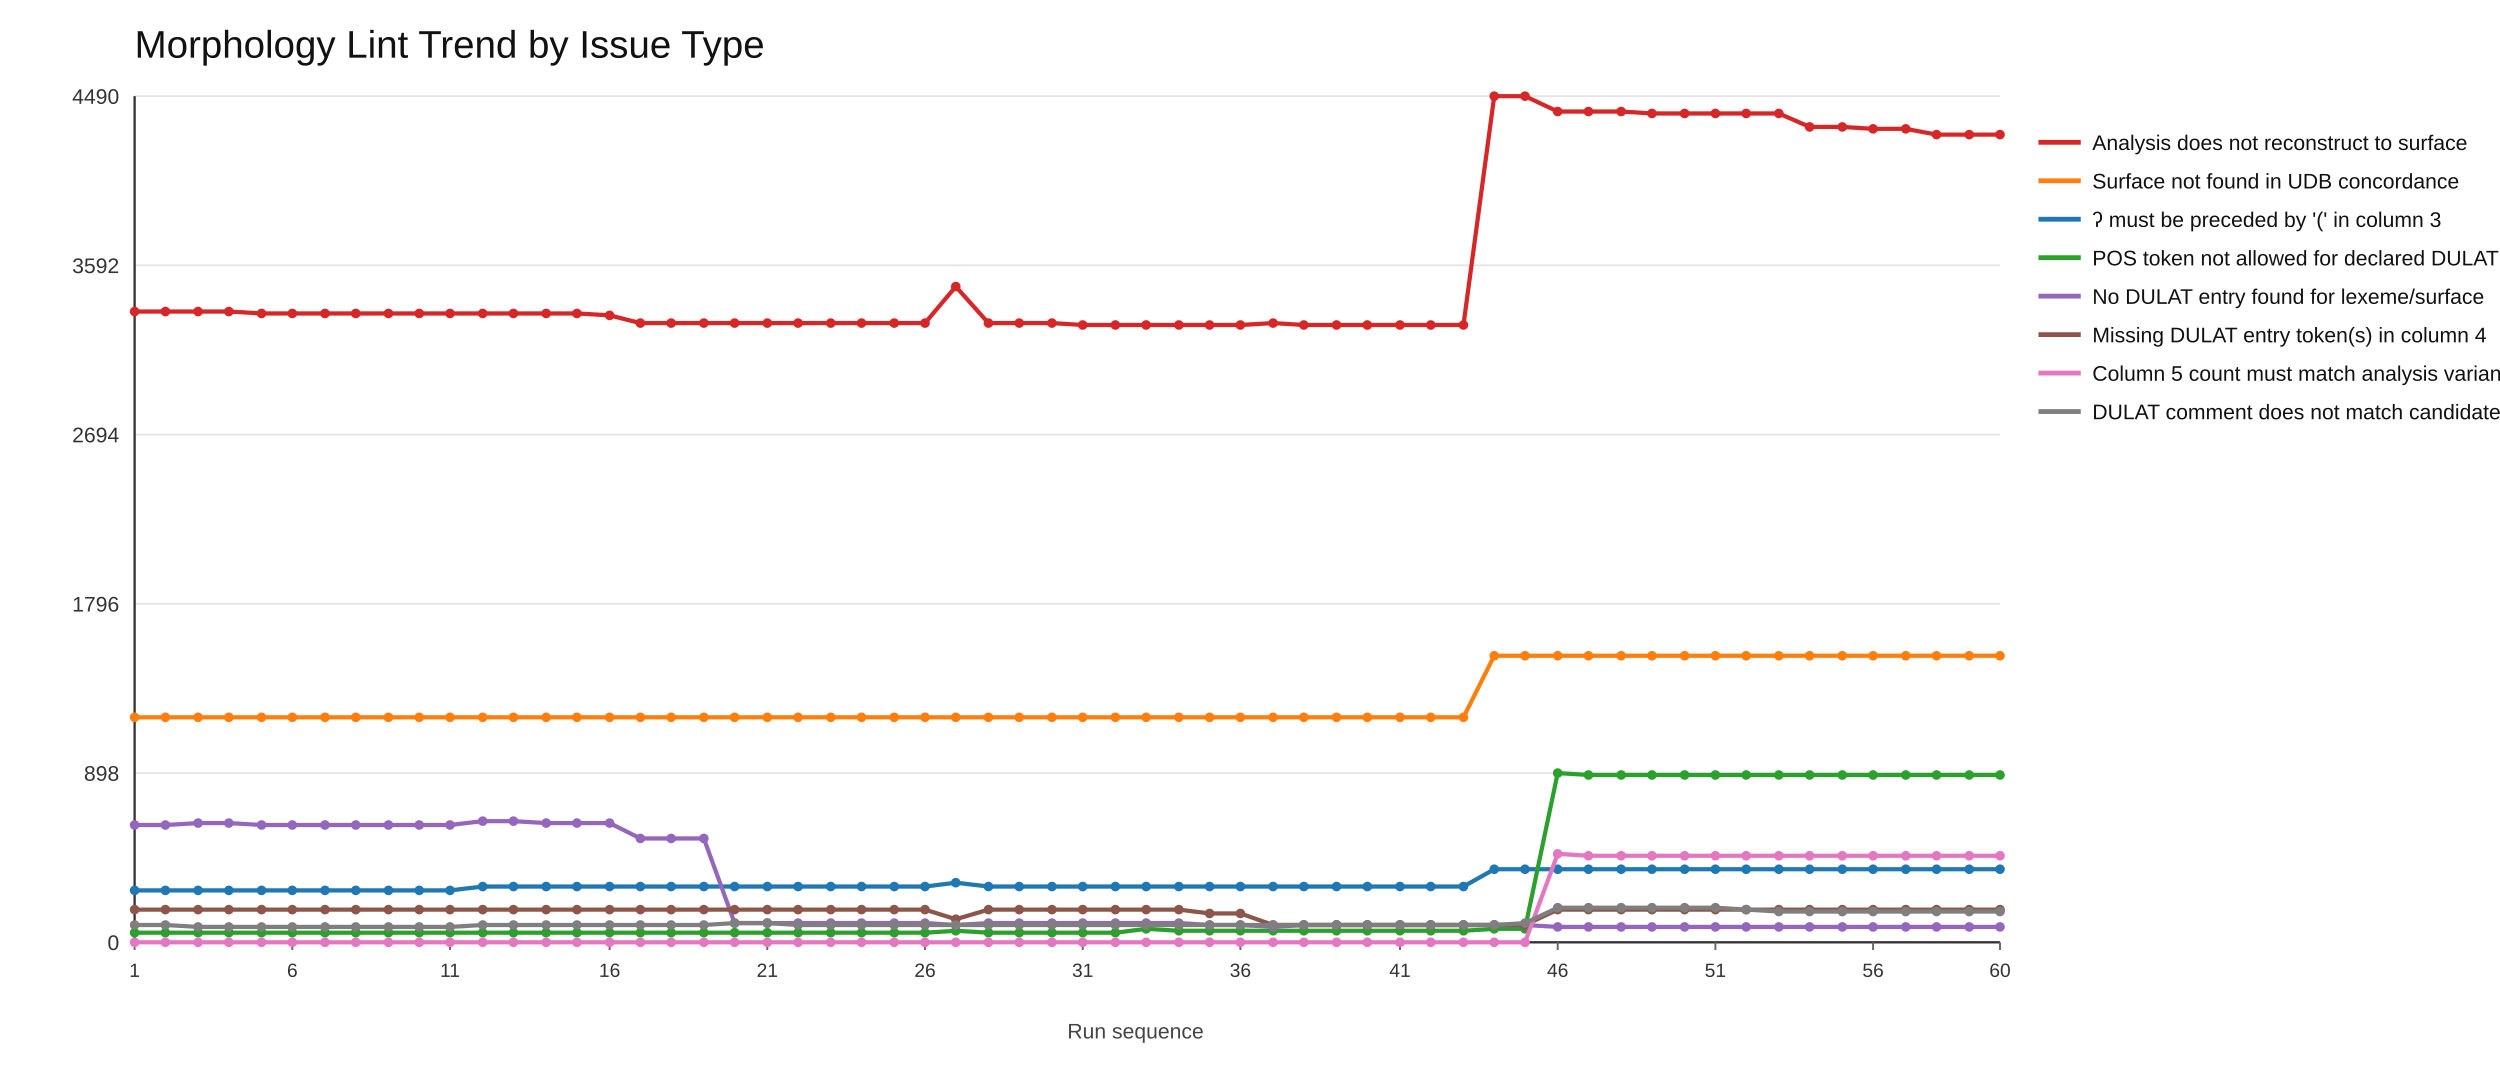
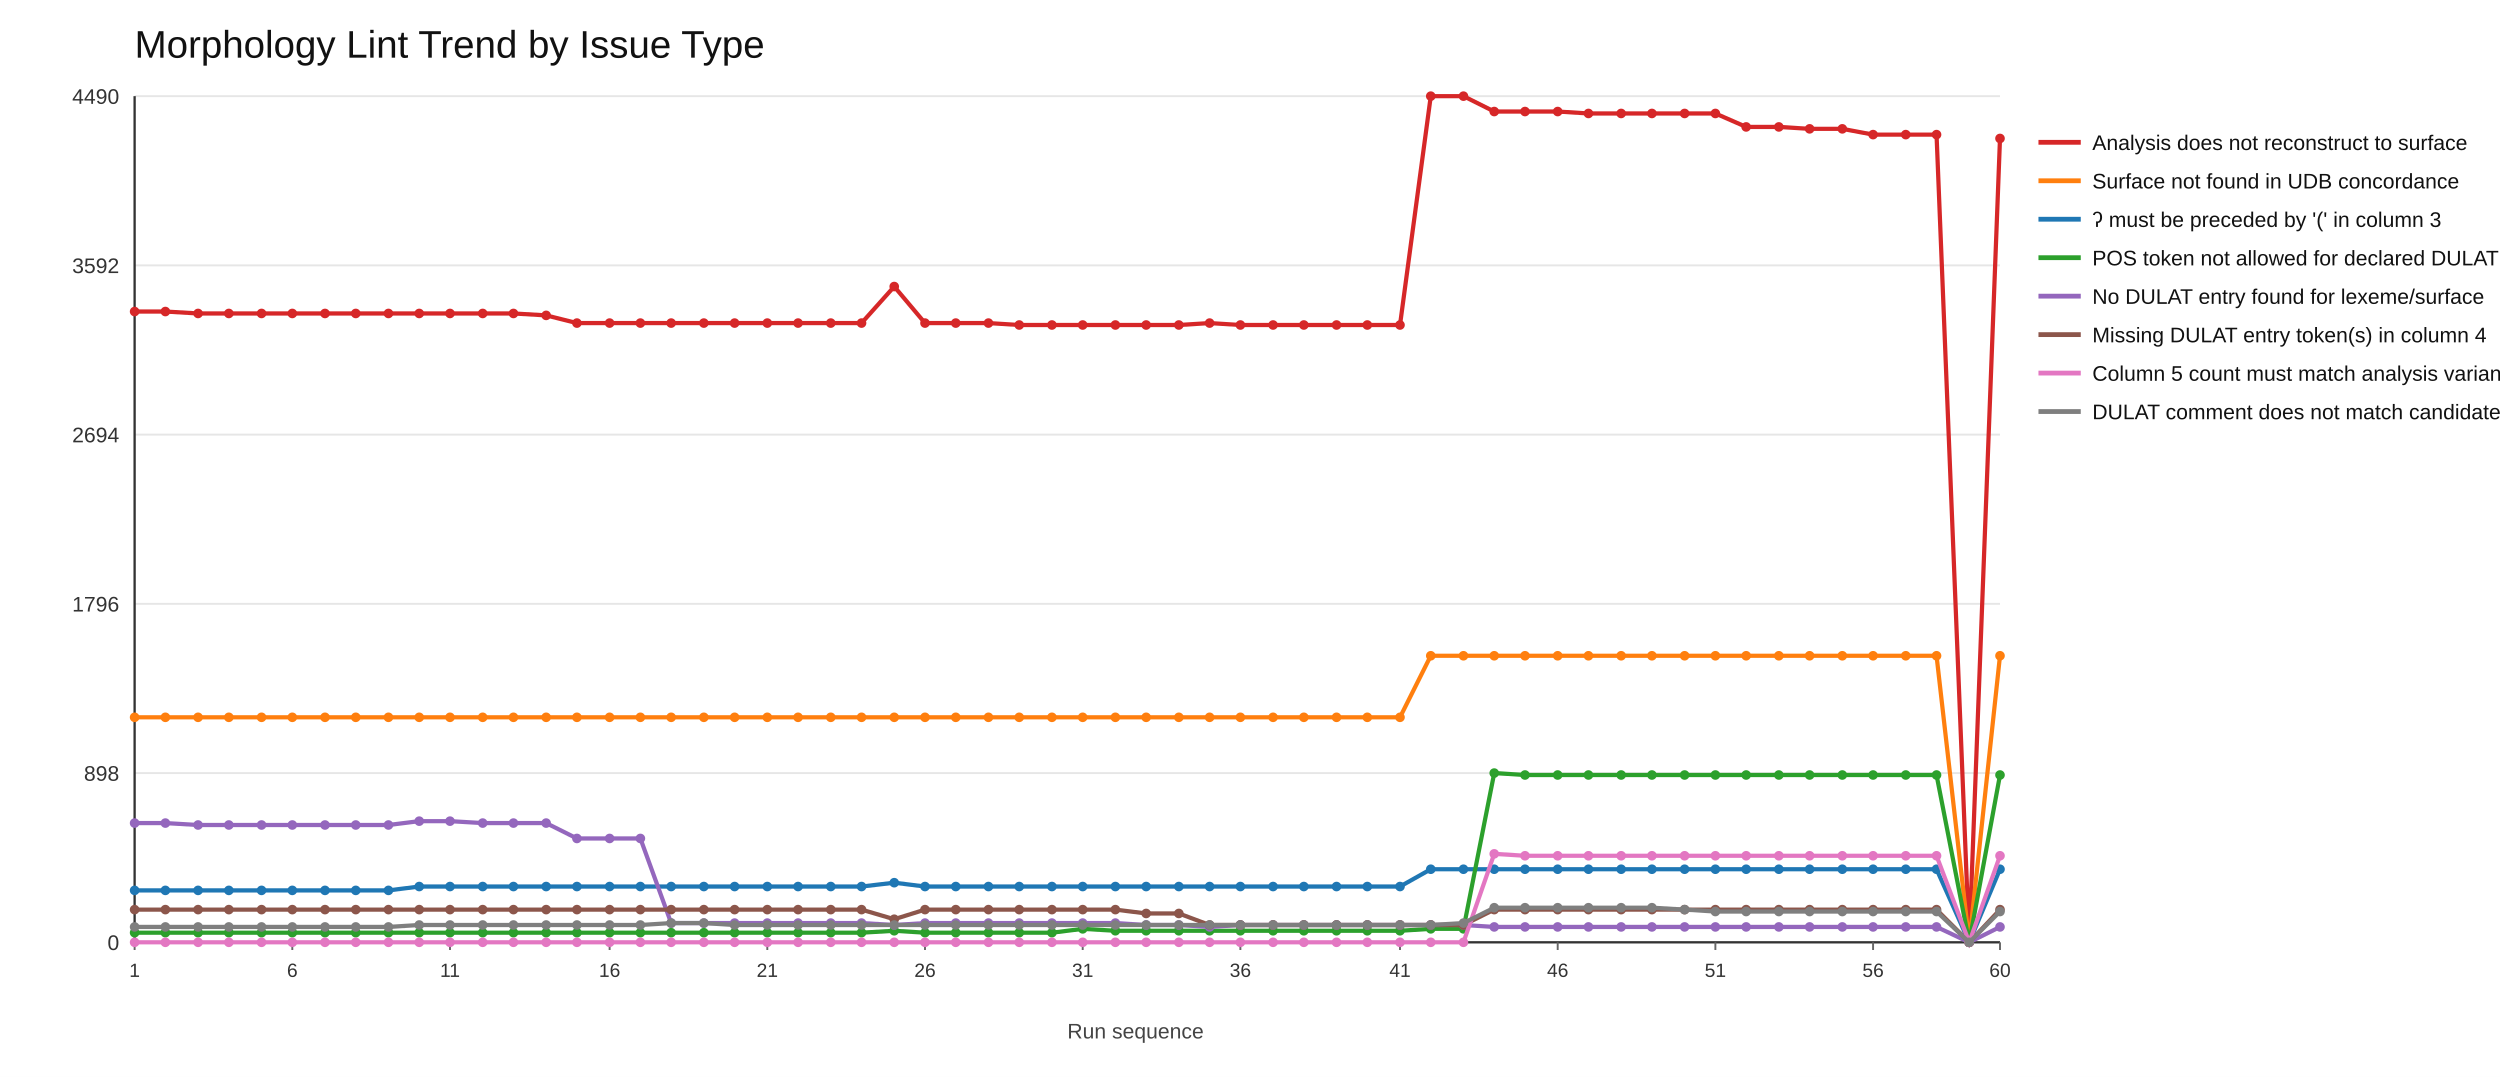
<svg xmlns="http://www.w3.org/2000/svg" width="1300" height="560">
  <rect x="0" y="0" width="1300" height="560" fill="#ffffff" />
  <text x="70" y="30" font-size="20" font-family="Arial" fill="#111">Morphology Lint Trend by Issue Type</text>
  <line x1="70" y1="490" x2="1040" y2="490" stroke="#e6e6e6" stroke-width="1" />
  <text x="62" y="494" font-size="11" font-family="Arial" fill="#333" text-anchor="end">0</text>
  <line x1="70" y1="402" x2="1040" y2="402" stroke="#e6e6e6" stroke-width="1" />
  <text x="62" y="406" font-size="11" font-family="Arial" fill="#333" text-anchor="end">898</text>
  <line x1="70" y1="314" x2="1040" y2="314" stroke="#e6e6e6" stroke-width="1" />
  <text x="62" y="318" font-size="11" font-family="Arial" fill="#333" text-anchor="end">1796</text>
  <line x1="70" y1="226" x2="1040" y2="226" stroke="#e6e6e6" stroke-width="1" />
  <text x="62" y="230" font-size="11" font-family="Arial" fill="#333" text-anchor="end">2694</text>
  <line x1="70" y1="138" x2="1040" y2="138" stroke="#e6e6e6" stroke-width="1" />
  <text x="62" y="142" font-size="11" font-family="Arial" fill="#333" text-anchor="end">3592</text>
  <line x1="70" y1="50" x2="1040" y2="50" stroke="#e6e6e6" stroke-width="1" />
  <text x="62" y="54" font-size="11" font-family="Arial" fill="#333" text-anchor="end">4490</text>
  <line x1="70" y1="490" x2="1040" y2="490" stroke="#333" stroke-width="1.2" />
  <line x1="70" y1="50" x2="70" y2="490" stroke="#333" stroke-width="1.2" />
  <line x1="70" y1="490" x2="70" y2="494" stroke="#666" stroke-width="1" />
  <text x="70" y="508" font-size="10" font-family="Arial" fill="#333" text-anchor="middle">1</text>
  <line x1="152" y1="490" x2="152" y2="494" stroke="#666" stroke-width="1" />
  <text x="152" y="508" font-size="10" font-family="Arial" fill="#333" text-anchor="middle">6</text>
  <line x1="234" y1="490" x2="234" y2="494" stroke="#666" stroke-width="1" />
  <text x="234" y="508" font-size="10" font-family="Arial" fill="#333" text-anchor="middle">11</text>
  <line x1="317" y1="490" x2="317" y2="494" stroke="#666" stroke-width="1" />
  <text x="317" y="508" font-size="10" font-family="Arial" fill="#333" text-anchor="middle">16</text>
  <line x1="399" y1="490" x2="399" y2="494" stroke="#666" stroke-width="1" />
  <text x="399" y="508" font-size="10" font-family="Arial" fill="#333" text-anchor="middle">21</text>
  <line x1="481" y1="490" x2="481" y2="494" stroke="#666" stroke-width="1" />
  <text x="481" y="508" font-size="10" font-family="Arial" fill="#333" text-anchor="middle">26</text>
  <line x1="563" y1="490" x2="563" y2="494" stroke="#666" stroke-width="1" />
  <text x="563" y="508" font-size="10" font-family="Arial" fill="#333" text-anchor="middle">31</text>
  <line x1="645" y1="490" x2="645" y2="494" stroke="#666" stroke-width="1" />
  <text x="645" y="508" font-size="10" font-family="Arial" fill="#333" text-anchor="middle">36</text>
  <line x1="728" y1="490" x2="728" y2="494" stroke="#666" stroke-width="1" />
  <text x="728" y="508" font-size="10" font-family="Arial" fill="#333" text-anchor="middle">41</text>
  <line x1="810" y1="490" x2="810" y2="494" stroke="#666" stroke-width="1" />
  <text x="810" y="508" font-size="10" font-family="Arial" fill="#333" text-anchor="middle">46</text>
  <line x1="892" y1="490" x2="892" y2="494" stroke="#666" stroke-width="1" />
  <text x="892" y="508" font-size="10" font-family="Arial" fill="#333" text-anchor="middle">51</text>
  <line x1="974" y1="490" x2="974" y2="494" stroke="#666" stroke-width="1" />
  <text x="974" y="508" font-size="10" font-family="Arial" fill="#333" text-anchor="middle">56</text>
  <line x1="1040" y1="490" x2="1040" y2="494" stroke="#666" stroke-width="1" />
  <text x="1040" y="508" font-size="10" font-family="Arial" fill="#333" text-anchor="middle">60</text>
-   <polyline fill="none" stroke="#d62728" stroke-width="2.2" points="70,162 86,162 103,162 119,162 136,163 152,163 169,163 185,163 202,163 218,163 234,163 251,163 267,163 284,163 300,163 317,164 333,168 349,168 366,168 382,168 399,168 415,168 432,168 448,168 465,168 481,168 497,149 514,168 530,168 547,168 563,169 580,169 596,169 613,169 629,169 645,169 662,168 678,169 695,169 711,169 728,169 744,169 761,169 777,50 793,50 810,58 826,58 843,58 859,59 876,59 892,59 908,59 925,59 941,66 958,66 974,67 991,67 1007,70 1024,70 1040,70" />
+   <polyline fill="none" stroke="#d62728" stroke-width="2.2" points="70,162 86,162 103,163 119,163 136,163 152,163 169,163 185,163 202,163 218,163 234,163 251,163 267,163 284,164 300,168 317,168 333,168 349,168 366,168 382,168 399,168 415,168 432,168 448,168 465,149 481,168 497,168 514,168 530,169 547,169 563,169 580,169 596,169 613,169 629,168 645,169 662,169 678,169 695,169 711,169 728,169 744,50 761,50 777,58 793,58 810,58 826,59 843,59 859,59 876,59 892,59 908,66 925,66 941,67 958,67 974,70 991,70 1007,70 1024,490 1040,72" />
  <circle cx="70" cy="162" r="2.5" fill="#d62728" />
  <circle cx="86" cy="162" r="2.5" fill="#d62728" />
-   <circle cx="103" cy="162" r="2.5" fill="#d62728" />
-   <circle cx="119" cy="162" r="2.5" fill="#d62728" />
+   <circle cx="103" cy="163" r="2.5" fill="#d62728" />
+   <circle cx="119" cy="163" r="2.5" fill="#d62728" />
  <circle cx="136" cy="163" r="2.5" fill="#d62728" />
  <circle cx="152" cy="163" r="2.5" fill="#d62728" />
  <circle cx="169" cy="163" r="2.5" fill="#d62728" />
  <circle cx="185" cy="163" r="2.5" fill="#d62728" />
  <circle cx="202" cy="163" r="2.5" fill="#d62728" />
  <circle cx="218" cy="163" r="2.5" fill="#d62728" />
  <circle cx="234" cy="163" r="2.5" fill="#d62728" />
  <circle cx="251" cy="163" r="2.5" fill="#d62728" />
  <circle cx="267" cy="163" r="2.5" fill="#d62728" />
-   <circle cx="284" cy="163" r="2.5" fill="#d62728" />
-   <circle cx="300" cy="163" r="2.5" fill="#d62728" />
-   <circle cx="317" cy="164" r="2.5" fill="#d62728" />
+   <circle cx="284" cy="164" r="2.5" fill="#d62728" />
+   <circle cx="300" cy="168" r="2.5" fill="#d62728" />
+   <circle cx="317" cy="168" r="2.5" fill="#d62728" />
  <circle cx="333" cy="168" r="2.5" fill="#d62728" />
  <circle cx="349" cy="168" r="2.5" fill="#d62728" />
  <circle cx="366" cy="168" r="2.5" fill="#d62728" />
  <circle cx="382" cy="168" r="2.5" fill="#d62728" />
  <circle cx="399" cy="168" r="2.5" fill="#d62728" />
  <circle cx="415" cy="168" r="2.5" fill="#d62728" />
  <circle cx="432" cy="168" r="2.5" fill="#d62728" />
  <circle cx="448" cy="168" r="2.5" fill="#d62728" />
-   <circle cx="465" cy="168" r="2.5" fill="#d62728" />
+   <circle cx="465" cy="149" r="2.5" fill="#d62728" />
  <circle cx="481" cy="168" r="2.5" fill="#d62728" />
-   <circle cx="497" cy="149" r="2.5" fill="#d62728" />
+   <circle cx="497" cy="168" r="2.5" fill="#d62728" />
  <circle cx="514" cy="168" r="2.5" fill="#d62728" />
-   <circle cx="530" cy="168" r="2.5" fill="#d62728" />
-   <circle cx="547" cy="168" r="2.5" fill="#d62728" />
+   <circle cx="530" cy="169" r="2.5" fill="#d62728" />
+   <circle cx="547" cy="169" r="2.5" fill="#d62728" />
  <circle cx="563" cy="169" r="2.5" fill="#d62728" />
  <circle cx="580" cy="169" r="2.5" fill="#d62728" />
  <circle cx="596" cy="169" r="2.5" fill="#d62728" />
  <circle cx="613" cy="169" r="2.5" fill="#d62728" />
-   <circle cx="629" cy="169" r="2.5" fill="#d62728" />
+   <circle cx="629" cy="168" r="2.5" fill="#d62728" />
  <circle cx="645" cy="169" r="2.5" fill="#d62728" />
-   <circle cx="662" cy="168" r="2.5" fill="#d62728" />
+   <circle cx="662" cy="169" r="2.5" fill="#d62728" />
  <circle cx="678" cy="169" r="2.5" fill="#d62728" />
  <circle cx="695" cy="169" r="2.5" fill="#d62728" />
  <circle cx="711" cy="169" r="2.5" fill="#d62728" />
  <circle cx="728" cy="169" r="2.5" fill="#d62728" />
-   <circle cx="744" cy="169" r="2.5" fill="#d62728" />
-   <circle cx="761" cy="169" r="2.5" fill="#d62728" />
-   <circle cx="777" cy="50" r="2.5" fill="#d62728" />
-   <circle cx="793" cy="50" r="2.5" fill="#d62728" />
+   <circle cx="744" cy="50" r="2.5" fill="#d62728" />
+   <circle cx="761" cy="50" r="2.5" fill="#d62728" />
+   <circle cx="777" cy="58" r="2.5" fill="#d62728" />
+   <circle cx="793" cy="58" r="2.5" fill="#d62728" />
  <circle cx="810" cy="58" r="2.5" fill="#d62728" />
-   <circle cx="826" cy="58" r="2.5" fill="#d62728" />
-   <circle cx="843" cy="58" r="2.5" fill="#d62728" />
+   <circle cx="826" cy="59" r="2.5" fill="#d62728" />
+   <circle cx="843" cy="59" r="2.5" fill="#d62728" />
  <circle cx="859" cy="59" r="2.5" fill="#d62728" />
  <circle cx="876" cy="59" r="2.5" fill="#d62728" />
  <circle cx="892" cy="59" r="2.5" fill="#d62728" />
-   <circle cx="908" cy="59" r="2.5" fill="#d62728" />
-   <circle cx="925" cy="59" r="2.5" fill="#d62728" />
-   <circle cx="941" cy="66" r="2.5" fill="#d62728" />
-   <circle cx="958" cy="66" r="2.5" fill="#d62728" />
-   <circle cx="974" cy="67" r="2.5" fill="#d62728" />
-   <circle cx="991" cy="67" r="2.5" fill="#d62728" />
+   <circle cx="908" cy="66" r="2.5" fill="#d62728" />
+   <circle cx="925" cy="66" r="2.5" fill="#d62728" />
+   <circle cx="941" cy="67" r="2.5" fill="#d62728" />
+   <circle cx="958" cy="67" r="2.5" fill="#d62728" />
+   <circle cx="974" cy="70" r="2.5" fill="#d62728" />
+   <circle cx="991" cy="70" r="2.5" fill="#d62728" />
  <circle cx="1007" cy="70" r="2.5" fill="#d62728" />
-   <circle cx="1024" cy="70" r="2.5" fill="#d62728" />
-   <circle cx="1040" cy="70" r="2.5" fill="#d62728" />
+   <circle cx="1024" cy="490" r="2.5" fill="#d62728" />
+   <circle cx="1040" cy="72" r="2.5" fill="#d62728" />
  <line x1="1060" y1="74" x2="1082" y2="74" stroke="#d62728" stroke-width="2.5" />
  <text x="1088" y="78" font-size="11" font-family="Arial" fill="#111">Analysis does not reconstruct to surface</text>
-   <polyline fill="none" stroke="#ff7f0e" stroke-width="2.2" points="70,373 86,373 103,373 119,373 136,373 152,373 169,373 185,373 202,373 218,373 234,373 251,373 267,373 284,373 300,373 317,373 333,373 349,373 366,373 382,373 399,373 415,373 432,373 448,373 465,373 481,373 497,373 514,373 530,373 547,373 563,373 580,373 596,373 613,373 629,373 645,373 662,373 678,373 695,373 711,373 728,373 744,373 761,373 777,341 793,341 810,341 826,341 843,341 859,341 876,341 892,341 908,341 925,341 941,341 958,341 974,341 991,341 1007,341 1024,341 1040,341" />
+   <polyline fill="none" stroke="#ff7f0e" stroke-width="2.2" points="70,373 86,373 103,373 119,373 136,373 152,373 169,373 185,373 202,373 218,373 234,373 251,373 267,373 284,373 300,373 317,373 333,373 349,373 366,373 382,373 399,373 415,373 432,373 448,373 465,373 481,373 497,373 514,373 530,373 547,373 563,373 580,373 596,373 613,373 629,373 645,373 662,373 678,373 695,373 711,373 728,373 744,341 761,341 777,341 793,341 810,341 826,341 843,341 859,341 876,341 892,341 908,341 925,341 941,341 958,341 974,341 991,341 1007,341 1024,490 1040,341" />
  <circle cx="70" cy="373" r="2.5" fill="#ff7f0e" />
  <circle cx="86" cy="373" r="2.5" fill="#ff7f0e" />
  <circle cx="103" cy="373" r="2.5" fill="#ff7f0e" />
  <circle cx="119" cy="373" r="2.5" fill="#ff7f0e" />
  <circle cx="136" cy="373" r="2.5" fill="#ff7f0e" />
  <circle cx="152" cy="373" r="2.5" fill="#ff7f0e" />
  <circle cx="169" cy="373" r="2.5" fill="#ff7f0e" />
  <circle cx="185" cy="373" r="2.5" fill="#ff7f0e" />
  <circle cx="202" cy="373" r="2.5" fill="#ff7f0e" />
  <circle cx="218" cy="373" r="2.5" fill="#ff7f0e" />
  <circle cx="234" cy="373" r="2.5" fill="#ff7f0e" />
  <circle cx="251" cy="373" r="2.5" fill="#ff7f0e" />
  <circle cx="267" cy="373" r="2.5" fill="#ff7f0e" />
  <circle cx="284" cy="373" r="2.5" fill="#ff7f0e" />
  <circle cx="300" cy="373" r="2.5" fill="#ff7f0e" />
  <circle cx="317" cy="373" r="2.5" fill="#ff7f0e" />
  <circle cx="333" cy="373" r="2.5" fill="#ff7f0e" />
  <circle cx="349" cy="373" r="2.5" fill="#ff7f0e" />
  <circle cx="366" cy="373" r="2.5" fill="#ff7f0e" />
  <circle cx="382" cy="373" r="2.5" fill="#ff7f0e" />
  <circle cx="399" cy="373" r="2.5" fill="#ff7f0e" />
  <circle cx="415" cy="373" r="2.5" fill="#ff7f0e" />
  <circle cx="432" cy="373" r="2.5" fill="#ff7f0e" />
  <circle cx="448" cy="373" r="2.5" fill="#ff7f0e" />
  <circle cx="465" cy="373" r="2.5" fill="#ff7f0e" />
  <circle cx="481" cy="373" r="2.5" fill="#ff7f0e" />
  <circle cx="497" cy="373" r="2.5" fill="#ff7f0e" />
  <circle cx="514" cy="373" r="2.5" fill="#ff7f0e" />
  <circle cx="530" cy="373" r="2.5" fill="#ff7f0e" />
  <circle cx="547" cy="373" r="2.5" fill="#ff7f0e" />
  <circle cx="563" cy="373" r="2.5" fill="#ff7f0e" />
  <circle cx="580" cy="373" r="2.5" fill="#ff7f0e" />
  <circle cx="596" cy="373" r="2.5" fill="#ff7f0e" />
  <circle cx="613" cy="373" r="2.5" fill="#ff7f0e" />
  <circle cx="629" cy="373" r="2.5" fill="#ff7f0e" />
  <circle cx="645" cy="373" r="2.5" fill="#ff7f0e" />
  <circle cx="662" cy="373" r="2.5" fill="#ff7f0e" />
  <circle cx="678" cy="373" r="2.5" fill="#ff7f0e" />
  <circle cx="695" cy="373" r="2.5" fill="#ff7f0e" />
  <circle cx="711" cy="373" r="2.5" fill="#ff7f0e" />
  <circle cx="728" cy="373" r="2.5" fill="#ff7f0e" />
-   <circle cx="744" cy="373" r="2.5" fill="#ff7f0e" />
-   <circle cx="761" cy="373" r="2.5" fill="#ff7f0e" />
+   <circle cx="744" cy="341" r="2.5" fill="#ff7f0e" />
+   <circle cx="761" cy="341" r="2.5" fill="#ff7f0e" />
  <circle cx="777" cy="341" r="2.5" fill="#ff7f0e" />
  <circle cx="793" cy="341" r="2.5" fill="#ff7f0e" />
  <circle cx="810" cy="341" r="2.5" fill="#ff7f0e" />
  <circle cx="826" cy="341" r="2.5" fill="#ff7f0e" />
  <circle cx="843" cy="341" r="2.5" fill="#ff7f0e" />
  <circle cx="859" cy="341" r="2.5" fill="#ff7f0e" />
  <circle cx="876" cy="341" r="2.5" fill="#ff7f0e" />
  <circle cx="892" cy="341" r="2.5" fill="#ff7f0e" />
  <circle cx="908" cy="341" r="2.5" fill="#ff7f0e" />
  <circle cx="925" cy="341" r="2.5" fill="#ff7f0e" />
  <circle cx="941" cy="341" r="2.5" fill="#ff7f0e" />
  <circle cx="958" cy="341" r="2.5" fill="#ff7f0e" />
  <circle cx="974" cy="341" r="2.5" fill="#ff7f0e" />
  <circle cx="991" cy="341" r="2.5" fill="#ff7f0e" />
  <circle cx="1007" cy="341" r="2.5" fill="#ff7f0e" />
-   <circle cx="1024" cy="341" r="2.5" fill="#ff7f0e" />
+   <circle cx="1024" cy="490" r="2.5" fill="#ff7f0e" />
  <circle cx="1040" cy="341" r="2.5" fill="#ff7f0e" />
  <line x1="1060" y1="94" x2="1082" y2="94" stroke="#ff7f0e" stroke-width="2.5" />
  <text x="1088" y="98" font-size="11" font-family="Arial" fill="#111">Surface not found in UDB concordance</text>
-   <polyline fill="none" stroke="#1f77b4" stroke-width="2.2" points="70,463 86,463 103,463 119,463 136,463 152,463 169,463 185,463 202,463 218,463 234,463 251,461 267,461 284,461 300,461 317,461 333,461 349,461 366,461 382,461 399,461 415,461 432,461 448,461 465,461 481,461 497,459 514,461 530,461 547,461 563,461 580,461 596,461 613,461 629,461 645,461 662,461 678,461 695,461 711,461 728,461 744,461 761,461 777,452 793,452 810,452 826,452 843,452 859,452 876,452 892,452 908,452 925,452 941,452 958,452 974,452 991,452 1007,452 1024,452 1040,452" />
+   <polyline fill="none" stroke="#1f77b4" stroke-width="2.2" points="70,463 86,463 103,463 119,463 136,463 152,463 169,463 185,463 202,463 218,461 234,461 251,461 267,461 284,461 300,461 317,461 333,461 349,461 366,461 382,461 399,461 415,461 432,461 448,461 465,459 481,461 497,461 514,461 530,461 547,461 563,461 580,461 596,461 613,461 629,461 645,461 662,461 678,461 695,461 711,461 728,461 744,452 761,452 777,452 793,452 810,452 826,452 843,452 859,452 876,452 892,452 908,452 925,452 941,452 958,452 974,452 991,452 1007,452 1024,490 1040,452" />
  <circle cx="70" cy="463" r="2.5" fill="#1f77b4" />
  <circle cx="86" cy="463" r="2.5" fill="#1f77b4" />
  <circle cx="103" cy="463" r="2.5" fill="#1f77b4" />
  <circle cx="119" cy="463" r="2.5" fill="#1f77b4" />
  <circle cx="136" cy="463" r="2.5" fill="#1f77b4" />
  <circle cx="152" cy="463" r="2.5" fill="#1f77b4" />
  <circle cx="169" cy="463" r="2.5" fill="#1f77b4" />
  <circle cx="185" cy="463" r="2.5" fill="#1f77b4" />
  <circle cx="202" cy="463" r="2.5" fill="#1f77b4" />
-   <circle cx="218" cy="463" r="2.5" fill="#1f77b4" />
-   <circle cx="234" cy="463" r="2.5" fill="#1f77b4" />
+   <circle cx="218" cy="461" r="2.5" fill="#1f77b4" />
+   <circle cx="234" cy="461" r="2.5" fill="#1f77b4" />
  <circle cx="251" cy="461" r="2.5" fill="#1f77b4" />
  <circle cx="267" cy="461" r="2.5" fill="#1f77b4" />
  <circle cx="284" cy="461" r="2.5" fill="#1f77b4" />
  <circle cx="300" cy="461" r="2.5" fill="#1f77b4" />
  <circle cx="317" cy="461" r="2.5" fill="#1f77b4" />
  <circle cx="333" cy="461" r="2.5" fill="#1f77b4" />
  <circle cx="349" cy="461" r="2.5" fill="#1f77b4" />
  <circle cx="366" cy="461" r="2.5" fill="#1f77b4" />
  <circle cx="382" cy="461" r="2.5" fill="#1f77b4" />
  <circle cx="399" cy="461" r="2.5" fill="#1f77b4" />
  <circle cx="415" cy="461" r="2.5" fill="#1f77b4" />
  <circle cx="432" cy="461" r="2.5" fill="#1f77b4" />
  <circle cx="448" cy="461" r="2.5" fill="#1f77b4" />
-   <circle cx="465" cy="461" r="2.5" fill="#1f77b4" />
+   <circle cx="465" cy="459" r="2.5" fill="#1f77b4" />
  <circle cx="481" cy="461" r="2.5" fill="#1f77b4" />
-   <circle cx="497" cy="459" r="2.5" fill="#1f77b4" />
+   <circle cx="497" cy="461" r="2.5" fill="#1f77b4" />
  <circle cx="514" cy="461" r="2.5" fill="#1f77b4" />
  <circle cx="530" cy="461" r="2.5" fill="#1f77b4" />
  <circle cx="547" cy="461" r="2.5" fill="#1f77b4" />
  <circle cx="563" cy="461" r="2.5" fill="#1f77b4" />
  <circle cx="580" cy="461" r="2.5" fill="#1f77b4" />
  <circle cx="596" cy="461" r="2.5" fill="#1f77b4" />
  <circle cx="613" cy="461" r="2.5" fill="#1f77b4" />
  <circle cx="629" cy="461" r="2.5" fill="#1f77b4" />
  <circle cx="645" cy="461" r="2.5" fill="#1f77b4" />
  <circle cx="662" cy="461" r="2.5" fill="#1f77b4" />
  <circle cx="678" cy="461" r="2.5" fill="#1f77b4" />
  <circle cx="695" cy="461" r="2.5" fill="#1f77b4" />
  <circle cx="711" cy="461" r="2.5" fill="#1f77b4" />
  <circle cx="728" cy="461" r="2.5" fill="#1f77b4" />
-   <circle cx="744" cy="461" r="2.5" fill="#1f77b4" />
-   <circle cx="761" cy="461" r="2.5" fill="#1f77b4" />
+   <circle cx="744" cy="452" r="2.5" fill="#1f77b4" />
+   <circle cx="761" cy="452" r="2.5" fill="#1f77b4" />
  <circle cx="777" cy="452" r="2.5" fill="#1f77b4" />
  <circle cx="793" cy="452" r="2.5" fill="#1f77b4" />
  <circle cx="810" cy="452" r="2.5" fill="#1f77b4" />
  <circle cx="826" cy="452" r="2.5" fill="#1f77b4" />
  <circle cx="843" cy="452" r="2.5" fill="#1f77b4" />
  <circle cx="859" cy="452" r="2.5" fill="#1f77b4" />
  <circle cx="876" cy="452" r="2.5" fill="#1f77b4" />
  <circle cx="892" cy="452" r="2.5" fill="#1f77b4" />
  <circle cx="908" cy="452" r="2.5" fill="#1f77b4" />
  <circle cx="925" cy="452" r="2.5" fill="#1f77b4" />
  <circle cx="941" cy="452" r="2.5" fill="#1f77b4" />
  <circle cx="958" cy="452" r="2.5" fill="#1f77b4" />
  <circle cx="974" cy="452" r="2.5" fill="#1f77b4" />
  <circle cx="991" cy="452" r="2.5" fill="#1f77b4" />
  <circle cx="1007" cy="452" r="2.5" fill="#1f77b4" />
-   <circle cx="1024" cy="452" r="2.5" fill="#1f77b4" />
+   <circle cx="1024" cy="490" r="2.5" fill="#1f77b4" />
  <circle cx="1040" cy="452" r="2.5" fill="#1f77b4" />
  <line x1="1060" y1="114" x2="1082" y2="114" stroke="#1f77b4" stroke-width="2.5" />
  <text x="1088" y="118" font-size="11" font-family="Arial" fill="#111">ʔ must be preceded by '(' in column 3</text>
-   <polyline fill="none" stroke="#2ca02c" stroke-width="2.2" points="70,485 86,485 103,485 119,485 136,485 152,485 169,485 185,485 202,485 218,485 234,485 251,485 267,485 284,485 300,485 317,485 333,485 349,485 366,485 382,485 399,485 415,485 432,485 448,485 465,485 481,485 497,484 514,485 530,485 547,485 563,485 580,485 596,483 613,484 629,484 645,484 662,484 678,484 695,484 711,484 728,484 744,484 761,484 777,483 793,483 810,402 826,403 843,403 859,403 876,403 892,403 908,403 925,403 941,403 958,403 974,403 991,403 1007,403 1024,403 1040,403" />
+   <polyline fill="none" stroke="#2ca02c" stroke-width="2.2" points="70,485 86,485 103,485 119,485 136,485 152,485 169,485 185,485 202,485 218,485 234,485 251,485 267,485 284,485 300,485 317,485 333,485 349,485 366,485 382,485 399,485 415,485 432,485 448,485 465,484 481,485 497,485 514,485 530,485 547,485 563,483 580,484 596,484 613,484 629,484 645,484 662,484 678,484 695,484 711,484 728,484 744,483 761,483 777,402 793,403 810,403 826,403 843,403 859,403 876,403 892,403 908,403 925,403 941,403 958,403 974,403 991,403 1007,403 1024,490 1040,403" />
  <circle cx="70" cy="485" r="2.5" fill="#2ca02c" />
  <circle cx="86" cy="485" r="2.5" fill="#2ca02c" />
  <circle cx="103" cy="485" r="2.5" fill="#2ca02c" />
  <circle cx="119" cy="485" r="2.5" fill="#2ca02c" />
  <circle cx="136" cy="485" r="2.5" fill="#2ca02c" />
  <circle cx="152" cy="485" r="2.5" fill="#2ca02c" />
  <circle cx="169" cy="485" r="2.5" fill="#2ca02c" />
  <circle cx="185" cy="485" r="2.5" fill="#2ca02c" />
  <circle cx="202" cy="485" r="2.5" fill="#2ca02c" />
  <circle cx="218" cy="485" r="2.5" fill="#2ca02c" />
  <circle cx="234" cy="485" r="2.5" fill="#2ca02c" />
  <circle cx="251" cy="485" r="2.5" fill="#2ca02c" />
  <circle cx="267" cy="485" r="2.5" fill="#2ca02c" />
  <circle cx="284" cy="485" r="2.5" fill="#2ca02c" />
  <circle cx="300" cy="485" r="2.5" fill="#2ca02c" />
  <circle cx="317" cy="485" r="2.5" fill="#2ca02c" />
  <circle cx="333" cy="485" r="2.5" fill="#2ca02c" />
  <circle cx="349" cy="485" r="2.5" fill="#2ca02c" />
  <circle cx="366" cy="485" r="2.5" fill="#2ca02c" />
  <circle cx="382" cy="485" r="2.5" fill="#2ca02c" />
  <circle cx="399" cy="485" r="2.5" fill="#2ca02c" />
  <circle cx="415" cy="485" r="2.5" fill="#2ca02c" />
  <circle cx="432" cy="485" r="2.5" fill="#2ca02c" />
  <circle cx="448" cy="485" r="2.5" fill="#2ca02c" />
-   <circle cx="465" cy="485" r="2.5" fill="#2ca02c" />
+   <circle cx="465" cy="484" r="2.5" fill="#2ca02c" />
  <circle cx="481" cy="485" r="2.5" fill="#2ca02c" />
-   <circle cx="497" cy="484" r="2.5" fill="#2ca02c" />
+   <circle cx="497" cy="485" r="2.5" fill="#2ca02c" />
  <circle cx="514" cy="485" r="2.5" fill="#2ca02c" />
  <circle cx="530" cy="485" r="2.5" fill="#2ca02c" />
  <circle cx="547" cy="485" r="2.5" fill="#2ca02c" />
-   <circle cx="563" cy="485" r="2.5" fill="#2ca02c" />
-   <circle cx="580" cy="485" r="2.5" fill="#2ca02c" />
-   <circle cx="596" cy="483" r="2.5" fill="#2ca02c" />
+   <circle cx="563" cy="483" r="2.5" fill="#2ca02c" />
+   <circle cx="580" cy="484" r="2.5" fill="#2ca02c" />
+   <circle cx="596" cy="484" r="2.5" fill="#2ca02c" />
  <circle cx="613" cy="484" r="2.5" fill="#2ca02c" />
  <circle cx="629" cy="484" r="2.5" fill="#2ca02c" />
  <circle cx="645" cy="484" r="2.5" fill="#2ca02c" />
  <circle cx="662" cy="484" r="2.5" fill="#2ca02c" />
  <circle cx="678" cy="484" r="2.5" fill="#2ca02c" />
  <circle cx="695" cy="484" r="2.5" fill="#2ca02c" />
  <circle cx="711" cy="484" r="2.5" fill="#2ca02c" />
  <circle cx="728" cy="484" r="2.5" fill="#2ca02c" />
-   <circle cx="744" cy="484" r="2.5" fill="#2ca02c" />
-   <circle cx="761" cy="484" r="2.5" fill="#2ca02c" />
-   <circle cx="777" cy="483" r="2.5" fill="#2ca02c" />
-   <circle cx="793" cy="483" r="2.5" fill="#2ca02c" />
-   <circle cx="810" cy="402" r="2.5" fill="#2ca02c" />
+   <circle cx="744" cy="483" r="2.5" fill="#2ca02c" />
+   <circle cx="761" cy="483" r="2.5" fill="#2ca02c" />
+   <circle cx="777" cy="402" r="2.5" fill="#2ca02c" />
+   <circle cx="793" cy="403" r="2.5" fill="#2ca02c" />
+   <circle cx="810" cy="403" r="2.5" fill="#2ca02c" />
  <circle cx="826" cy="403" r="2.5" fill="#2ca02c" />
  <circle cx="843" cy="403" r="2.5" fill="#2ca02c" />
  <circle cx="859" cy="403" r="2.5" fill="#2ca02c" />
  <circle cx="876" cy="403" r="2.5" fill="#2ca02c" />
  <circle cx="892" cy="403" r="2.5" fill="#2ca02c" />
  <circle cx="908" cy="403" r="2.5" fill="#2ca02c" />
  <circle cx="925" cy="403" r="2.5" fill="#2ca02c" />
  <circle cx="941" cy="403" r="2.5" fill="#2ca02c" />
  <circle cx="958" cy="403" r="2.5" fill="#2ca02c" />
  <circle cx="974" cy="403" r="2.5" fill="#2ca02c" />
  <circle cx="991" cy="403" r="2.5" fill="#2ca02c" />
  <circle cx="1007" cy="403" r="2.5" fill="#2ca02c" />
-   <circle cx="1024" cy="403" r="2.5" fill="#2ca02c" />
+   <circle cx="1024" cy="490" r="2.5" fill="#2ca02c" />
  <circle cx="1040" cy="403" r="2.5" fill="#2ca02c" />
  <line x1="1060" y1="134" x2="1082" y2="134" stroke="#2ca02c" stroke-width="2.5" />
  <text x="1088" y="138" font-size="11" font-family="Arial" fill="#111">POS token not allowed for declared DULAT entry</text>
-   <polyline fill="none" stroke="#9467bd" stroke-width="2.2" points="70,429 86,429 103,428 119,428 136,429 152,429 169,429 185,429 202,429 218,429 234,429 251,427 267,427 284,428 300,428 317,428 333,436 349,436 366,436 382,480 399,480 415,480 432,480 448,480 465,480 481,480 497,481 514,480 530,480 547,480 563,480 580,480 596,480 613,480 629,481 645,481 662,482 678,481 695,481 711,481 728,481 744,481 761,481 777,481 793,481 810,482 826,482 843,482 859,482 876,482 892,482 908,482 925,482 941,482 958,482 974,482 991,482 1007,482 1024,482 1040,482" />
-   <circle cx="70" cy="429" r="2.5" fill="#9467bd" />
-   <circle cx="86" cy="429" r="2.5" fill="#9467bd" />
-   <circle cx="103" cy="428" r="2.5" fill="#9467bd" />
-   <circle cx="119" cy="428" r="2.5" fill="#9467bd" />
+   <polyline fill="none" stroke="#9467bd" stroke-width="2.2" points="70,428 86,428 103,429 119,429 136,429 152,429 169,429 185,429 202,429 218,427 234,427 251,428 267,428 284,428 300,436 317,436 333,436 349,480 366,480 382,480 399,480 415,480 432,480 448,480 465,481 481,480 497,480 514,480 530,480 547,480 563,480 580,480 596,481 613,481 629,482 645,481 662,481 678,481 695,481 711,481 728,481 744,481 761,481 777,482 793,482 810,482 826,482 843,482 859,482 876,482 892,482 908,482 925,482 941,482 958,482 974,482 991,482 1007,482 1024,490 1040,482" />
+   <circle cx="70" cy="428" r="2.5" fill="#9467bd" />
+   <circle cx="86" cy="428" r="2.5" fill="#9467bd" />
+   <circle cx="103" cy="429" r="2.5" fill="#9467bd" />
+   <circle cx="119" cy="429" r="2.5" fill="#9467bd" />
  <circle cx="136" cy="429" r="2.5" fill="#9467bd" />
  <circle cx="152" cy="429" r="2.5" fill="#9467bd" />
  <circle cx="169" cy="429" r="2.5" fill="#9467bd" />
  <circle cx="185" cy="429" r="2.5" fill="#9467bd" />
  <circle cx="202" cy="429" r="2.5" fill="#9467bd" />
-   <circle cx="218" cy="429" r="2.5" fill="#9467bd" />
-   <circle cx="234" cy="429" r="2.5" fill="#9467bd" />
-   <circle cx="251" cy="427" r="2.5" fill="#9467bd" />
-   <circle cx="267" cy="427" r="2.5" fill="#9467bd" />
+   <circle cx="218" cy="427" r="2.5" fill="#9467bd" />
+   <circle cx="234" cy="427" r="2.5" fill="#9467bd" />
+   <circle cx="251" cy="428" r="2.5" fill="#9467bd" />
+   <circle cx="267" cy="428" r="2.5" fill="#9467bd" />
  <circle cx="284" cy="428" r="2.5" fill="#9467bd" />
-   <circle cx="300" cy="428" r="2.5" fill="#9467bd" />
-   <circle cx="317" cy="428" r="2.5" fill="#9467bd" />
+   <circle cx="300" cy="436" r="2.5" fill="#9467bd" />
+   <circle cx="317" cy="436" r="2.5" fill="#9467bd" />
  <circle cx="333" cy="436" r="2.5" fill="#9467bd" />
-   <circle cx="349" cy="436" r="2.5" fill="#9467bd" />
-   <circle cx="366" cy="436" r="2.5" fill="#9467bd" />
+   <circle cx="349" cy="480" r="2.5" fill="#9467bd" />
+   <circle cx="366" cy="480" r="2.5" fill="#9467bd" />
  <circle cx="382" cy="480" r="2.5" fill="#9467bd" />
  <circle cx="399" cy="480" r="2.5" fill="#9467bd" />
  <circle cx="415" cy="480" r="2.5" fill="#9467bd" />
  <circle cx="432" cy="480" r="2.5" fill="#9467bd" />
  <circle cx="448" cy="480" r="2.5" fill="#9467bd" />
-   <circle cx="465" cy="480" r="2.5" fill="#9467bd" />
+   <circle cx="465" cy="481" r="2.5" fill="#9467bd" />
  <circle cx="481" cy="480" r="2.5" fill="#9467bd" />
-   <circle cx="497" cy="481" r="2.5" fill="#9467bd" />
+   <circle cx="497" cy="480" r="2.5" fill="#9467bd" />
  <circle cx="514" cy="480" r="2.5" fill="#9467bd" />
  <circle cx="530" cy="480" r="2.5" fill="#9467bd" />
  <circle cx="547" cy="480" r="2.5" fill="#9467bd" />
  <circle cx="563" cy="480" r="2.5" fill="#9467bd" />
  <circle cx="580" cy="480" r="2.5" fill="#9467bd" />
-   <circle cx="596" cy="480" r="2.5" fill="#9467bd" />
-   <circle cx="613" cy="480" r="2.5" fill="#9467bd" />
-   <circle cx="629" cy="481" r="2.5" fill="#9467bd" />
+   <circle cx="596" cy="481" r="2.5" fill="#9467bd" />
+   <circle cx="613" cy="481" r="2.5" fill="#9467bd" />
+   <circle cx="629" cy="482" r="2.5" fill="#9467bd" />
  <circle cx="645" cy="481" r="2.5" fill="#9467bd" />
-   <circle cx="662" cy="482" r="2.5" fill="#9467bd" />
+   <circle cx="662" cy="481" r="2.5" fill="#9467bd" />
  <circle cx="678" cy="481" r="2.5" fill="#9467bd" />
  <circle cx="695" cy="481" r="2.5" fill="#9467bd" />
  <circle cx="711" cy="481" r="2.5" fill="#9467bd" />
  <circle cx="728" cy="481" r="2.5" fill="#9467bd" />
  <circle cx="744" cy="481" r="2.5" fill="#9467bd" />
  <circle cx="761" cy="481" r="2.5" fill="#9467bd" />
-   <circle cx="777" cy="481" r="2.5" fill="#9467bd" />
-   <circle cx="793" cy="481" r="2.5" fill="#9467bd" />
+   <circle cx="777" cy="482" r="2.5" fill="#9467bd" />
+   <circle cx="793" cy="482" r="2.5" fill="#9467bd" />
  <circle cx="810" cy="482" r="2.5" fill="#9467bd" />
  <circle cx="826" cy="482" r="2.5" fill="#9467bd" />
  <circle cx="843" cy="482" r="2.5" fill="#9467bd" />
  <circle cx="859" cy="482" r="2.5" fill="#9467bd" />
  <circle cx="876" cy="482" r="2.5" fill="#9467bd" />
  <circle cx="892" cy="482" r="2.5" fill="#9467bd" />
  <circle cx="908" cy="482" r="2.5" fill="#9467bd" />
  <circle cx="925" cy="482" r="2.5" fill="#9467bd" />
  <circle cx="941" cy="482" r="2.5" fill="#9467bd" />
  <circle cx="958" cy="482" r="2.5" fill="#9467bd" />
  <circle cx="974" cy="482" r="2.5" fill="#9467bd" />
  <circle cx="991" cy="482" r="2.5" fill="#9467bd" />
  <circle cx="1007" cy="482" r="2.5" fill="#9467bd" />
-   <circle cx="1024" cy="482" r="2.5" fill="#9467bd" />
+   <circle cx="1024" cy="490" r="2.5" fill="#9467bd" />
  <circle cx="1040" cy="482" r="2.5" fill="#9467bd" />
  <line x1="1060" y1="154" x2="1082" y2="154" stroke="#9467bd" stroke-width="2.5" />
  <text x="1088" y="158" font-size="11" font-family="Arial" fill="#111">No DULAT entry found for lexeme/surface</text>
-   <polyline fill="none" stroke="#8c564b" stroke-width="2.2" points="70,473 86,473 103,473 119,473 136,473 152,473 169,473 185,473 202,473 218,473 234,473 251,473 267,473 284,473 300,473 317,473 333,473 349,473 366,473 382,473 399,473 415,473 432,473 448,473 465,473 481,473 497,478 514,473 530,473 547,473 563,473 580,473 596,473 613,473 629,475 645,475 662,481 678,481 695,481 711,481 728,481 744,481 761,481 777,481 793,481 810,473 826,473 843,473 859,473 876,473 892,473 908,473 925,473 941,473 958,473 974,473 991,473 1007,473 1024,473 1040,473" />
+   <polyline fill="none" stroke="#8c564b" stroke-width="2.2" points="70,473 86,473 103,473 119,473 136,473 152,473 169,473 185,473 202,473 218,473 234,473 251,473 267,473 284,473 300,473 317,473 333,473 349,473 366,473 382,473 399,473 415,473 432,473 448,473 465,478 481,473 497,473 514,473 530,473 547,473 563,473 580,473 596,475 613,475 629,481 645,481 662,481 678,481 695,481 711,481 728,481 744,481 761,481 777,473 793,473 810,473 826,473 843,473 859,473 876,473 892,473 908,473 925,473 941,473 958,473 974,473 991,473 1007,473 1024,490 1040,473" />
  <circle cx="70" cy="473" r="2.5" fill="#8c564b" />
  <circle cx="86" cy="473" r="2.5" fill="#8c564b" />
  <circle cx="103" cy="473" r="2.5" fill="#8c564b" />
  <circle cx="119" cy="473" r="2.5" fill="#8c564b" />
  <circle cx="136" cy="473" r="2.5" fill="#8c564b" />
  <circle cx="152" cy="473" r="2.5" fill="#8c564b" />
  <circle cx="169" cy="473" r="2.5" fill="#8c564b" />
  <circle cx="185" cy="473" r="2.5" fill="#8c564b" />
  <circle cx="202" cy="473" r="2.5" fill="#8c564b" />
  <circle cx="218" cy="473" r="2.5" fill="#8c564b" />
  <circle cx="234" cy="473" r="2.5" fill="#8c564b" />
  <circle cx="251" cy="473" r="2.5" fill="#8c564b" />
  <circle cx="267" cy="473" r="2.5" fill="#8c564b" />
  <circle cx="284" cy="473" r="2.5" fill="#8c564b" />
  <circle cx="300" cy="473" r="2.5" fill="#8c564b" />
  <circle cx="317" cy="473" r="2.5" fill="#8c564b" />
  <circle cx="333" cy="473" r="2.5" fill="#8c564b" />
  <circle cx="349" cy="473" r="2.5" fill="#8c564b" />
  <circle cx="366" cy="473" r="2.5" fill="#8c564b" />
  <circle cx="382" cy="473" r="2.5" fill="#8c564b" />
  <circle cx="399" cy="473" r="2.5" fill="#8c564b" />
  <circle cx="415" cy="473" r="2.5" fill="#8c564b" />
  <circle cx="432" cy="473" r="2.5" fill="#8c564b" />
  <circle cx="448" cy="473" r="2.5" fill="#8c564b" />
-   <circle cx="465" cy="473" r="2.5" fill="#8c564b" />
+   <circle cx="465" cy="478" r="2.5" fill="#8c564b" />
  <circle cx="481" cy="473" r="2.5" fill="#8c564b" />
-   <circle cx="497" cy="478" r="2.5" fill="#8c564b" />
+   <circle cx="497" cy="473" r="2.5" fill="#8c564b" />
  <circle cx="514" cy="473" r="2.5" fill="#8c564b" />
  <circle cx="530" cy="473" r="2.5" fill="#8c564b" />
  <circle cx="547" cy="473" r="2.5" fill="#8c564b" />
  <circle cx="563" cy="473" r="2.5" fill="#8c564b" />
  <circle cx="580" cy="473" r="2.5" fill="#8c564b" />
-   <circle cx="596" cy="473" r="2.5" fill="#8c564b" />
-   <circle cx="613" cy="473" r="2.5" fill="#8c564b" />
-   <circle cx="629" cy="475" r="2.5" fill="#8c564b" />
-   <circle cx="645" cy="475" r="2.5" fill="#8c564b" />
+   <circle cx="596" cy="475" r="2.5" fill="#8c564b" />
+   <circle cx="613" cy="475" r="2.5" fill="#8c564b" />
+   <circle cx="629" cy="481" r="2.5" fill="#8c564b" />
+   <circle cx="645" cy="481" r="2.5" fill="#8c564b" />
  <circle cx="662" cy="481" r="2.5" fill="#8c564b" />
  <circle cx="678" cy="481" r="2.5" fill="#8c564b" />
  <circle cx="695" cy="481" r="2.5" fill="#8c564b" />
  <circle cx="711" cy="481" r="2.5" fill="#8c564b" />
  <circle cx="728" cy="481" r="2.5" fill="#8c564b" />
  <circle cx="744" cy="481" r="2.5" fill="#8c564b" />
  <circle cx="761" cy="481" r="2.5" fill="#8c564b" />
-   <circle cx="777" cy="481" r="2.5" fill="#8c564b" />
-   <circle cx="793" cy="481" r="2.5" fill="#8c564b" />
+   <circle cx="777" cy="473" r="2.5" fill="#8c564b" />
+   <circle cx="793" cy="473" r="2.5" fill="#8c564b" />
  <circle cx="810" cy="473" r="2.5" fill="#8c564b" />
  <circle cx="826" cy="473" r="2.5" fill="#8c564b" />
  <circle cx="843" cy="473" r="2.5" fill="#8c564b" />
  <circle cx="859" cy="473" r="2.5" fill="#8c564b" />
  <circle cx="876" cy="473" r="2.5" fill="#8c564b" />
  <circle cx="892" cy="473" r="2.5" fill="#8c564b" />
  <circle cx="908" cy="473" r="2.5" fill="#8c564b" />
  <circle cx="925" cy="473" r="2.5" fill="#8c564b" />
  <circle cx="941" cy="473" r="2.5" fill="#8c564b" />
  <circle cx="958" cy="473" r="2.5" fill="#8c564b" />
  <circle cx="974" cy="473" r="2.5" fill="#8c564b" />
  <circle cx="991" cy="473" r="2.5" fill="#8c564b" />
  <circle cx="1007" cy="473" r="2.5" fill="#8c564b" />
-   <circle cx="1024" cy="473" r="2.5" fill="#8c564b" />
+   <circle cx="1024" cy="490" r="2.5" fill="#8c564b" />
  <circle cx="1040" cy="473" r="2.5" fill="#8c564b" />
  <line x1="1060" y1="174" x2="1082" y2="174" stroke="#8c564b" stroke-width="2.5" />
  <text x="1088" y="178" font-size="11" font-family="Arial" fill="#111">Missing DULAT entry token(s) in column 4</text>
-   <polyline fill="none" stroke="#e377c2" stroke-width="2.2" points="70,490 86,490 103,490 119,490 136,490 152,490 169,490 185,490 202,490 218,490 234,490 251,490 267,490 284,490 300,490 317,490 333,490 349,490 366,490 382,490 399,490 415,490 432,490 448,490 465,490 481,490 497,490 514,490 530,490 547,490 563,490 580,490 596,490 613,490 629,490 645,490 662,490 678,490 695,490 711,490 728,490 744,490 761,490 777,490 793,490 810,444 826,445 843,445 859,445 876,445 892,445 908,445 925,445 941,445 958,445 974,445 991,445 1007,445 1024,445 1040,445" />
+   <polyline fill="none" stroke="#e377c2" stroke-width="2.2" points="70,490 86,490 103,490 119,490 136,490 152,490 169,490 185,490 202,490 218,490 234,490 251,490 267,490 284,490 300,490 317,490 333,490 349,490 366,490 382,490 399,490 415,490 432,490 448,490 465,490 481,490 497,490 514,490 530,490 547,490 563,490 580,490 596,490 613,490 629,490 645,490 662,490 678,490 695,490 711,490 728,490 744,490 761,490 777,444 793,445 810,445 826,445 843,445 859,445 876,445 892,445 908,445 925,445 941,445 958,445 974,445 991,445 1007,445 1024,490 1040,445" />
  <circle cx="70" cy="490" r="2.5" fill="#e377c2" />
  <circle cx="86" cy="490" r="2.5" fill="#e377c2" />
  <circle cx="103" cy="490" r="2.5" fill="#e377c2" />
  <circle cx="119" cy="490" r="2.5" fill="#e377c2" />
  <circle cx="136" cy="490" r="2.5" fill="#e377c2" />
  <circle cx="152" cy="490" r="2.5" fill="#e377c2" />
  <circle cx="169" cy="490" r="2.5" fill="#e377c2" />
  <circle cx="185" cy="490" r="2.5" fill="#e377c2" />
  <circle cx="202" cy="490" r="2.5" fill="#e377c2" />
  <circle cx="218" cy="490" r="2.5" fill="#e377c2" />
  <circle cx="234" cy="490" r="2.5" fill="#e377c2" />
  <circle cx="251" cy="490" r="2.5" fill="#e377c2" />
  <circle cx="267" cy="490" r="2.5" fill="#e377c2" />
  <circle cx="284" cy="490" r="2.5" fill="#e377c2" />
  <circle cx="300" cy="490" r="2.5" fill="#e377c2" />
  <circle cx="317" cy="490" r="2.5" fill="#e377c2" />
  <circle cx="333" cy="490" r="2.5" fill="#e377c2" />
  <circle cx="349" cy="490" r="2.5" fill="#e377c2" />
  <circle cx="366" cy="490" r="2.5" fill="#e377c2" />
  <circle cx="382" cy="490" r="2.5" fill="#e377c2" />
  <circle cx="399" cy="490" r="2.5" fill="#e377c2" />
  <circle cx="415" cy="490" r="2.5" fill="#e377c2" />
  <circle cx="432" cy="490" r="2.5" fill="#e377c2" />
  <circle cx="448" cy="490" r="2.5" fill="#e377c2" />
  <circle cx="465" cy="490" r="2.5" fill="#e377c2" />
  <circle cx="481" cy="490" r="2.5" fill="#e377c2" />
  <circle cx="497" cy="490" r="2.5" fill="#e377c2" />
  <circle cx="514" cy="490" r="2.5" fill="#e377c2" />
  <circle cx="530" cy="490" r="2.5" fill="#e377c2" />
  <circle cx="547" cy="490" r="2.5" fill="#e377c2" />
  <circle cx="563" cy="490" r="2.5" fill="#e377c2" />
  <circle cx="580" cy="490" r="2.5" fill="#e377c2" />
  <circle cx="596" cy="490" r="2.5" fill="#e377c2" />
  <circle cx="613" cy="490" r="2.5" fill="#e377c2" />
  <circle cx="629" cy="490" r="2.5" fill="#e377c2" />
  <circle cx="645" cy="490" r="2.5" fill="#e377c2" />
  <circle cx="662" cy="490" r="2.5" fill="#e377c2" />
  <circle cx="678" cy="490" r="2.5" fill="#e377c2" />
  <circle cx="695" cy="490" r="2.5" fill="#e377c2" />
  <circle cx="711" cy="490" r="2.5" fill="#e377c2" />
  <circle cx="728" cy="490" r="2.5" fill="#e377c2" />
  <circle cx="744" cy="490" r="2.5" fill="#e377c2" />
  <circle cx="761" cy="490" r="2.5" fill="#e377c2" />
-   <circle cx="777" cy="490" r="2.5" fill="#e377c2" />
-   <circle cx="793" cy="490" r="2.5" fill="#e377c2" />
-   <circle cx="810" cy="444" r="2.5" fill="#e377c2" />
+   <circle cx="777" cy="444" r="2.5" fill="#e377c2" />
+   <circle cx="793" cy="445" r="2.5" fill="#e377c2" />
+   <circle cx="810" cy="445" r="2.5" fill="#e377c2" />
  <circle cx="826" cy="445" r="2.5" fill="#e377c2" />
  <circle cx="843" cy="445" r="2.5" fill="#e377c2" />
  <circle cx="859" cy="445" r="2.5" fill="#e377c2" />
  <circle cx="876" cy="445" r="2.5" fill="#e377c2" />
  <circle cx="892" cy="445" r="2.5" fill="#e377c2" />
  <circle cx="908" cy="445" r="2.5" fill="#e377c2" />
  <circle cx="925" cy="445" r="2.5" fill="#e377c2" />
  <circle cx="941" cy="445" r="2.5" fill="#e377c2" />
  <circle cx="958" cy="445" r="2.5" fill="#e377c2" />
  <circle cx="974" cy="445" r="2.5" fill="#e377c2" />
  <circle cx="991" cy="445" r="2.5" fill="#e377c2" />
  <circle cx="1007" cy="445" r="2.5" fill="#e377c2" />
-   <circle cx="1024" cy="445" r="2.5" fill="#e377c2" />
+   <circle cx="1024" cy="490" r="2.5" fill="#e377c2" />
  <circle cx="1040" cy="445" r="2.5" fill="#e377c2" />
  <line x1="1060" y1="194" x2="1082" y2="194" stroke="#e377c2" stroke-width="2.5" />
  <text x="1088" y="198" font-size="11" font-family="Arial" fill="#111">Column 5 count must match analysis variant count</text>
-   <polyline fill="none" stroke="#7f7f7f" stroke-width="2.2" points="70,481 86,481 103,482 119,482 136,482 152,482 169,482 185,482 202,482 218,482 234,482 251,481 267,481 284,481 300,481 317,481 333,481 349,481 366,481 382,480 399,480 415,481 432,481 448,481 465,481 481,481 497,481 514,481 530,481 547,481 563,481 580,481 596,481 613,481 629,481 645,481 662,481 678,481 695,481 711,481 728,481 744,481 761,481 777,481 793,480 810,472 826,472 843,472 859,472 876,472 892,472 908,473 925,474 941,474 958,474 974,474 991,474 1007,474 1024,474 1040,474" />
-   <circle cx="70" cy="481" r="2.5" fill="#7f7f7f" />
-   <circle cx="86" cy="481" r="2.5" fill="#7f7f7f" />
+   <polyline fill="none" stroke="#7f7f7f" stroke-width="2.2" points="70,482 86,482 103,482 119,482 136,482 152,482 169,482 185,482 202,482 218,481 234,481 251,481 267,481 284,481 300,481 317,481 333,481 349,480 366,480 382,481 399,481 415,481 432,481 448,481 465,481 481,481 497,481 514,481 530,481 547,481 563,481 580,481 596,481 613,481 629,481 645,481 662,481 678,481 695,481 711,481 728,481 744,481 761,480 777,472 793,472 810,472 826,472 843,472 859,472 876,473 892,474 908,474 925,474 941,474 958,474 974,474 991,474 1007,474 1024,490 1040,474" />
+   <circle cx="70" cy="482" r="2.5" fill="#7f7f7f" />
+   <circle cx="86" cy="482" r="2.5" fill="#7f7f7f" />
  <circle cx="103" cy="482" r="2.5" fill="#7f7f7f" />
  <circle cx="119" cy="482" r="2.5" fill="#7f7f7f" />
  <circle cx="136" cy="482" r="2.5" fill="#7f7f7f" />
  <circle cx="152" cy="482" r="2.5" fill="#7f7f7f" />
  <circle cx="169" cy="482" r="2.5" fill="#7f7f7f" />
  <circle cx="185" cy="482" r="2.5" fill="#7f7f7f" />
  <circle cx="202" cy="482" r="2.5" fill="#7f7f7f" />
-   <circle cx="218" cy="482" r="2.5" fill="#7f7f7f" />
-   <circle cx="234" cy="482" r="2.5" fill="#7f7f7f" />
+   <circle cx="218" cy="481" r="2.5" fill="#7f7f7f" />
+   <circle cx="234" cy="481" r="2.5" fill="#7f7f7f" />
  <circle cx="251" cy="481" r="2.5" fill="#7f7f7f" />
  <circle cx="267" cy="481" r="2.5" fill="#7f7f7f" />
  <circle cx="284" cy="481" r="2.5" fill="#7f7f7f" />
  <circle cx="300" cy="481" r="2.5" fill="#7f7f7f" />
  <circle cx="317" cy="481" r="2.5" fill="#7f7f7f" />
  <circle cx="333" cy="481" r="2.5" fill="#7f7f7f" />
-   <circle cx="349" cy="481" r="2.5" fill="#7f7f7f" />
-   <circle cx="366" cy="481" r="2.5" fill="#7f7f7f" />
-   <circle cx="382" cy="480" r="2.5" fill="#7f7f7f" />
-   <circle cx="399" cy="480" r="2.5" fill="#7f7f7f" />
+   <circle cx="349" cy="480" r="2.5" fill="#7f7f7f" />
+   <circle cx="366" cy="480" r="2.5" fill="#7f7f7f" />
+   <circle cx="382" cy="481" r="2.5" fill="#7f7f7f" />
+   <circle cx="399" cy="481" r="2.5" fill="#7f7f7f" />
  <circle cx="415" cy="481" r="2.5" fill="#7f7f7f" />
  <circle cx="432" cy="481" r="2.5" fill="#7f7f7f" />
  <circle cx="448" cy="481" r="2.5" fill="#7f7f7f" />
  <circle cx="465" cy="481" r="2.5" fill="#7f7f7f" />
  <circle cx="481" cy="481" r="2.5" fill="#7f7f7f" />
  <circle cx="497" cy="481" r="2.5" fill="#7f7f7f" />
  <circle cx="514" cy="481" r="2.5" fill="#7f7f7f" />
  <circle cx="530" cy="481" r="2.5" fill="#7f7f7f" />
  <circle cx="547" cy="481" r="2.5" fill="#7f7f7f" />
  <circle cx="563" cy="481" r="2.5" fill="#7f7f7f" />
  <circle cx="580" cy="481" r="2.5" fill="#7f7f7f" />
  <circle cx="596" cy="481" r="2.5" fill="#7f7f7f" />
  <circle cx="613" cy="481" r="2.5" fill="#7f7f7f" />
  <circle cx="629" cy="481" r="2.5" fill="#7f7f7f" />
  <circle cx="645" cy="481" r="2.5" fill="#7f7f7f" />
  <circle cx="662" cy="481" r="2.5" fill="#7f7f7f" />
  <circle cx="678" cy="481" r="2.5" fill="#7f7f7f" />
  <circle cx="695" cy="481" r="2.5" fill="#7f7f7f" />
  <circle cx="711" cy="481" r="2.5" fill="#7f7f7f" />
  <circle cx="728" cy="481" r="2.5" fill="#7f7f7f" />
  <circle cx="744" cy="481" r="2.5" fill="#7f7f7f" />
-   <circle cx="761" cy="481" r="2.5" fill="#7f7f7f" />
-   <circle cx="777" cy="481" r="2.5" fill="#7f7f7f" />
-   <circle cx="793" cy="480" r="2.5" fill="#7f7f7f" />
+   <circle cx="761" cy="480" r="2.5" fill="#7f7f7f" />
+   <circle cx="777" cy="472" r="2.5" fill="#7f7f7f" />
+   <circle cx="793" cy="472" r="2.5" fill="#7f7f7f" />
  <circle cx="810" cy="472" r="2.5" fill="#7f7f7f" />
  <circle cx="826" cy="472" r="2.5" fill="#7f7f7f" />
  <circle cx="843" cy="472" r="2.5" fill="#7f7f7f" />
  <circle cx="859" cy="472" r="2.5" fill="#7f7f7f" />
-   <circle cx="876" cy="472" r="2.5" fill="#7f7f7f" />
-   <circle cx="892" cy="472" r="2.5" fill="#7f7f7f" />
-   <circle cx="908" cy="473" r="2.5" fill="#7f7f7f" />
+   <circle cx="876" cy="473" r="2.5" fill="#7f7f7f" />
+   <circle cx="892" cy="474" r="2.5" fill="#7f7f7f" />
+   <circle cx="908" cy="474" r="2.5" fill="#7f7f7f" />
  <circle cx="925" cy="474" r="2.5" fill="#7f7f7f" />
  <circle cx="941" cy="474" r="2.5" fill="#7f7f7f" />
  <circle cx="958" cy="474" r="2.5" fill="#7f7f7f" />
  <circle cx="974" cy="474" r="2.5" fill="#7f7f7f" />
  <circle cx="991" cy="474" r="2.5" fill="#7f7f7f" />
  <circle cx="1007" cy="474" r="2.5" fill="#7f7f7f" />
-   <circle cx="1024" cy="474" r="2.5" fill="#7f7f7f" />
+   <circle cx="1024" cy="490" r="2.5" fill="#7f7f7f" />
  <circle cx="1040" cy="474" r="2.5" fill="#7f7f7f" />
  <line x1="1060" y1="214" x2="1082" y2="214" stroke="#7f7f7f" stroke-width="2.5" />
  <text x="1088" y="218" font-size="11" font-family="Arial" fill="#111">DULAT comment does not match candidates</text>
  <text x="555" y="540" font-size="11" font-family="Arial" fill="#444">Run sequence</text>
</svg>
